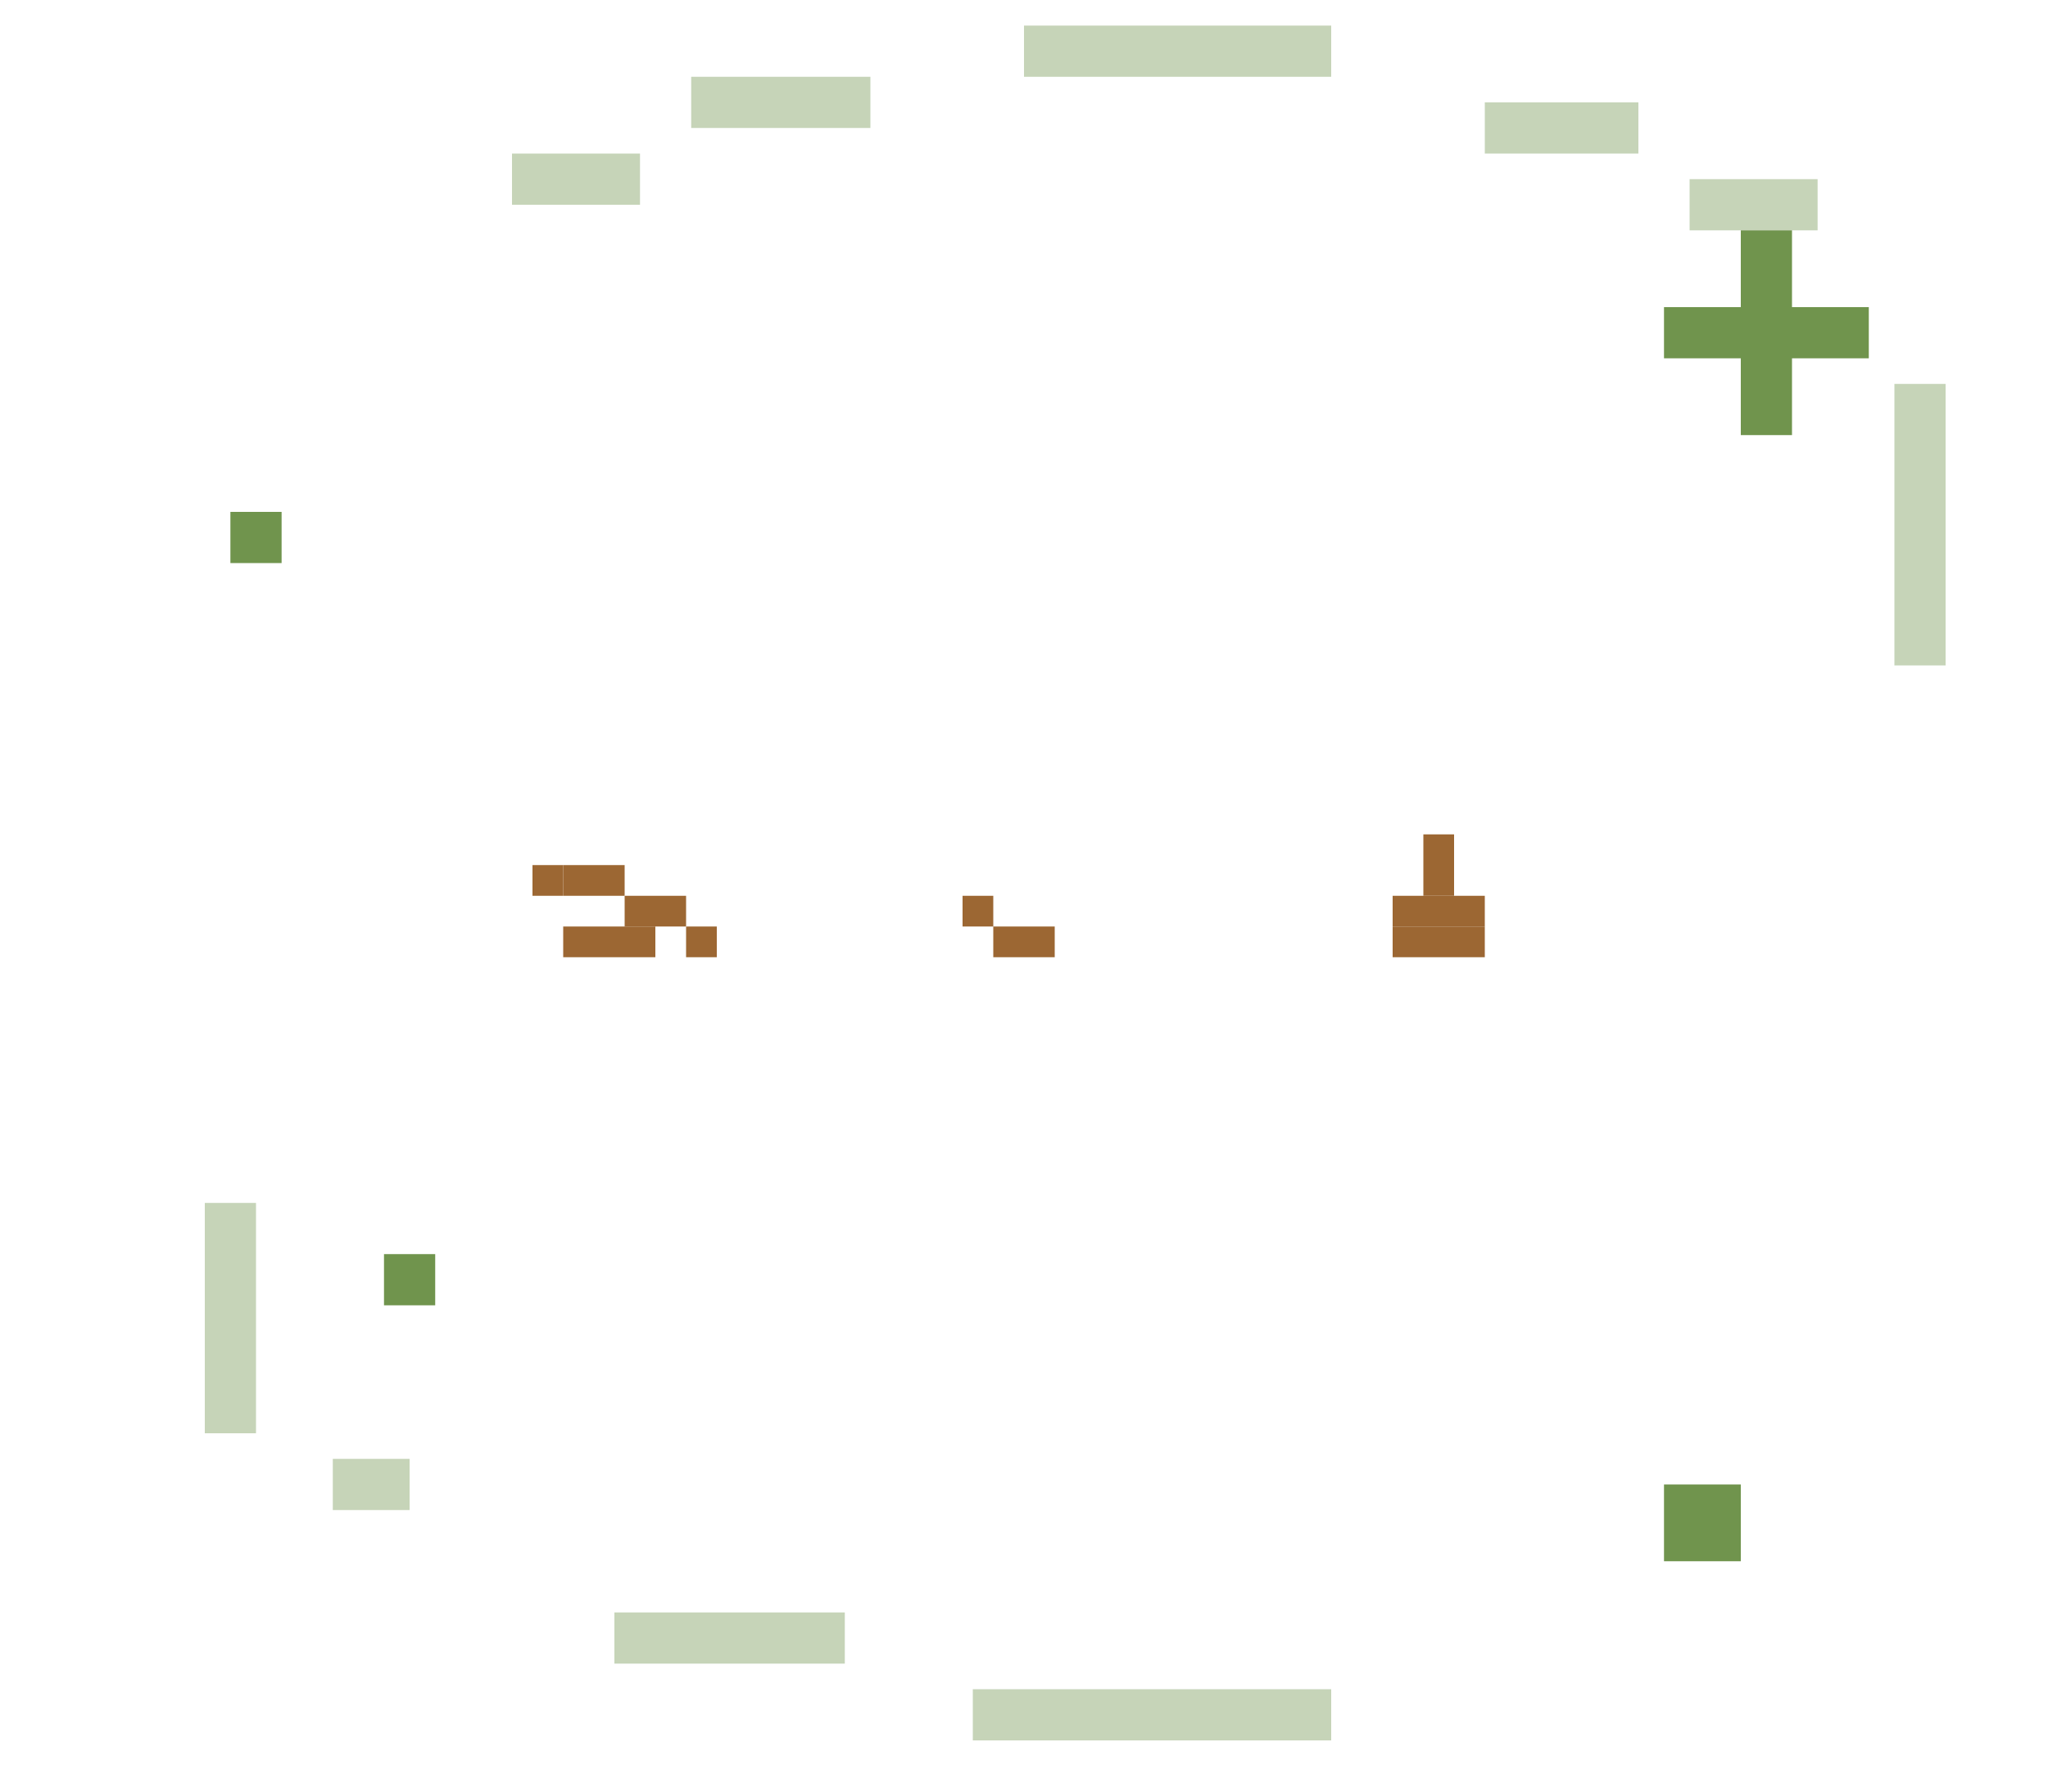
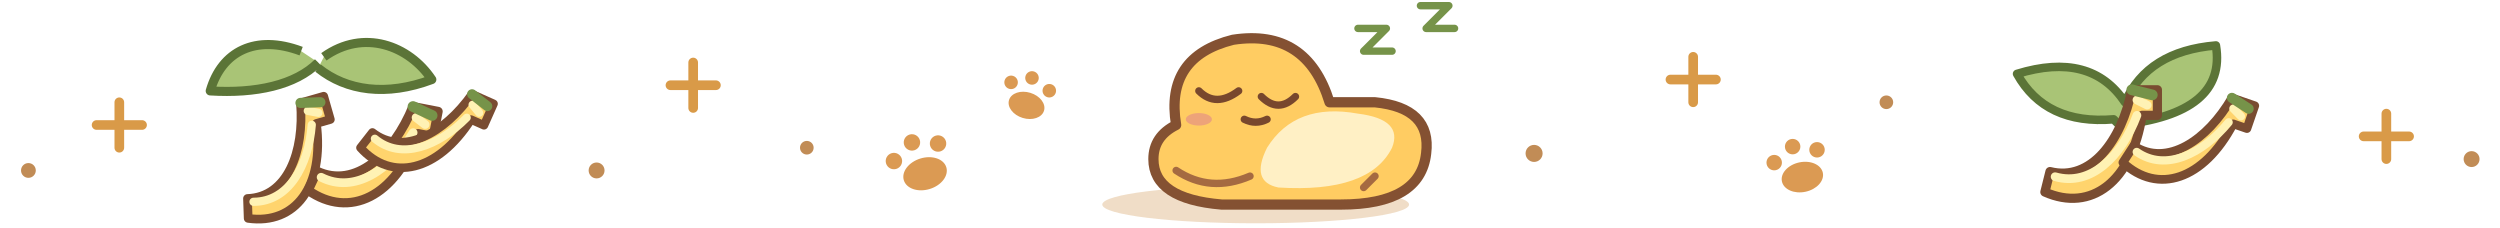
- <svg xmlns="http://www.w3.org/2000/svg" width="80" height="70" viewBox="0 0 80 70">
-   <path fill="#70944D" opacity=".40" d="M40 1h12v2H40zM27 3h7v2h-7zM20 6h5v2h-5zM58 4h6v2h-6zM66 7h5v2h-5zM74 15h2v11h-2zM8 47h2v9H8zM13 57h3v2h-3zM24 63h9v2h-9zM38 66h14v2H38z" />
-   <path fill="#9c6733" d="M55.6 32.6h1.2v1.2h-1.2zM20.8 33.8h1.2v1.2h-1.2zM55.6 33.8h1.2v1.2h-1.2z" />
-   <path fill="#9c6733" d="M22 33.8h2.4v1.2h-2.4zM54.4 36.2h2.4v1.2h-2.4z" />
-   <path fill="#9c6733" d="M24.4 35h1.2v1.2h-1.2zM37.6 35h1.2v1.2h-1.2zM38.8 36.2h2.4v1.2h-2.4zM56.8 36.2h1.2v1.2h-1.2z" />
-   <path fill="#9c6733" d="M25.6 35h1.2v1.2h-1.2zM54.4 35h3.6v1.2h-3.6z" />
-   <path fill="#9c6733" d="M22 36.2h3.6v1.2h-3.6zM26.8 36.2h1.2v1.2h-1.2z" />
-   <path fill="#70944D" d="M68 9h2v3h3v2h-3v3h-2v-3h-3v-2h3zM9 20h2v2H9zM65 58h3v3h-3zM15 49h2v2h-2z" />
+ <svg xmlns="http://www.w3.org/2000/svg" width="440" height="40" viewBox="0 0 440 40" fill="none">
+   <defs>
+     <g id="banana">
+       <path d="M18 2h5v5h-3c-2 13-10 19-19 15l1-4C10 20 16 12 18 2Z" fill="#FFD46D" stroke="#794C31" stroke-width="1.8" stroke-linejoin="round" />
+       <path d="M3 19c7 2 13-4 16-12M19 4l2 1" stroke="#FFF2B4" stroke-width="1.7" stroke-linecap="round" />
+       <path d="m18 2 4 1" stroke="#769349" stroke-width="2.1" stroke-linecap="round" />
+     </g>
+     <g id="paw" fill="#DB9A53">
+       <ellipse cx="9" cy="10" rx="4.6" ry="3.3" />
+       <circle cx="3.6" cy="5.6" r="1.7" />
+       <circle cx="8.3" cy="3" r="1.7" />
+       <circle cx="13.4" cy="4.8" r="1.7" />
+     </g>
+     <path id="spark" d="M4 0v8M0 4h8" stroke="#D99A48" stroke-width="1.7" stroke-linecap="round" />
+   </defs>
+   <use href="#spark" x="17" y="18" />
+   <use href="#spark" x="118" y="11" />
+   <use href="#spark" x="294" y="10" />
+   <use href="#spark" x="416" y="20" />
+   <circle cx="5" cy="30" r="1.3" fill="#C18C56" />
+   <circle cx="105" cy="30" r="1.4" fill="#C18C56" />
+   <circle cx="142" cy="26" r="1.2" fill="#C18C56" />
+   <circle cx="270" cy="27" r="1.5" fill="#C18C56" />
+   <circle cx="332" cy="18" r="1.2" fill="#C18C56" />
+   <circle cx="435" cy="28" r="1.4" fill="#C18C56" />
+   <g transform="translate(36 5)">
+     <path d="M17 4C9 1 3 4 1 11c8 .5 15-1 19-5M21 5c7-5 15-2 19 4-8 3-15 2-20-2" fill="#A9C476" stroke="#5B7437" stroke-width="1.6" stroke-linejoin="round" />
+     <use href="#banana" transform="translate(4 12) rotate(-16 12 10) scale(.85)" />
+     <use href="#banana" transform="translate(19 11) rotate(11 12 10) scale(.9)" />
+     <use href="#banana" transform="translate(29 8) rotate(24 12 10) scale(.83)" />
+   </g>
+   <use href="#paw" transform="translate(155 22) rotate(-17 8 8) scale(.85)" />
+   <use href="#paw" transform="translate(174 12) rotate(17 8 8) scale(.7)" />
+   <g transform="translate(196 1)">
+     <ellipse cx="25" cy="35" rx="27" ry="3.3" fill="#D9AB73" opacity=".4" />
+     <path d="M11 21Q9 9 21 6q13-2 17 11l8 0q10 1 9 9-1 9-15 9H19Q7 34 7 27q0-4 4-6Z" fill="#FFCC62" stroke="#845132" stroke-width="1.8" stroke-linejoin="round" />
+     <path d="M27 25q5-8 16-6 8 1 6 6-4 8-20 7-5-1-2-7Z" fill="#FFF0C5" />
+     <path d="M15 15q3 3 7 0m4 1q3 3 6 0m-9 4q2 1 4 0" stroke="#78472D" stroke-width="1.3" stroke-linecap="round" />
+     <ellipse cx="15" cy="20" rx="2.3" ry="1.1" fill="#EDA379" />
+     <path d="M11 29q6 4 13 1m20 2 2-2" stroke="#A56A41" stroke-width="1.3" stroke-linecap="round" />
+     <path d="m43 4 5 0-4 4 5 0m5-8 5 0-4 4h5" stroke="#769349" stroke-width="1.3" stroke-linecap="round" stroke-linejoin="round" />
+   </g>
+   <use href="#paw" transform="translate(310 23) rotate(-12 8 8) scale(.8)" />
+   <g transform="translate(354 5)">
+     <path d="M18 16Q6 17 1 8q13-4 19 5Q24 4 36 3q2 12-17 14Z" fill="#A9C476" stroke="#5B7437" stroke-width="1.5" stroke-linejoin="round" />
+     <use href="#banana" transform="translate(5 9) scale(.9)" />
+     <use href="#banana" transform="translate(21 9) rotate(19 12 10) scale(.85)" />
+   </g>
</svg>
